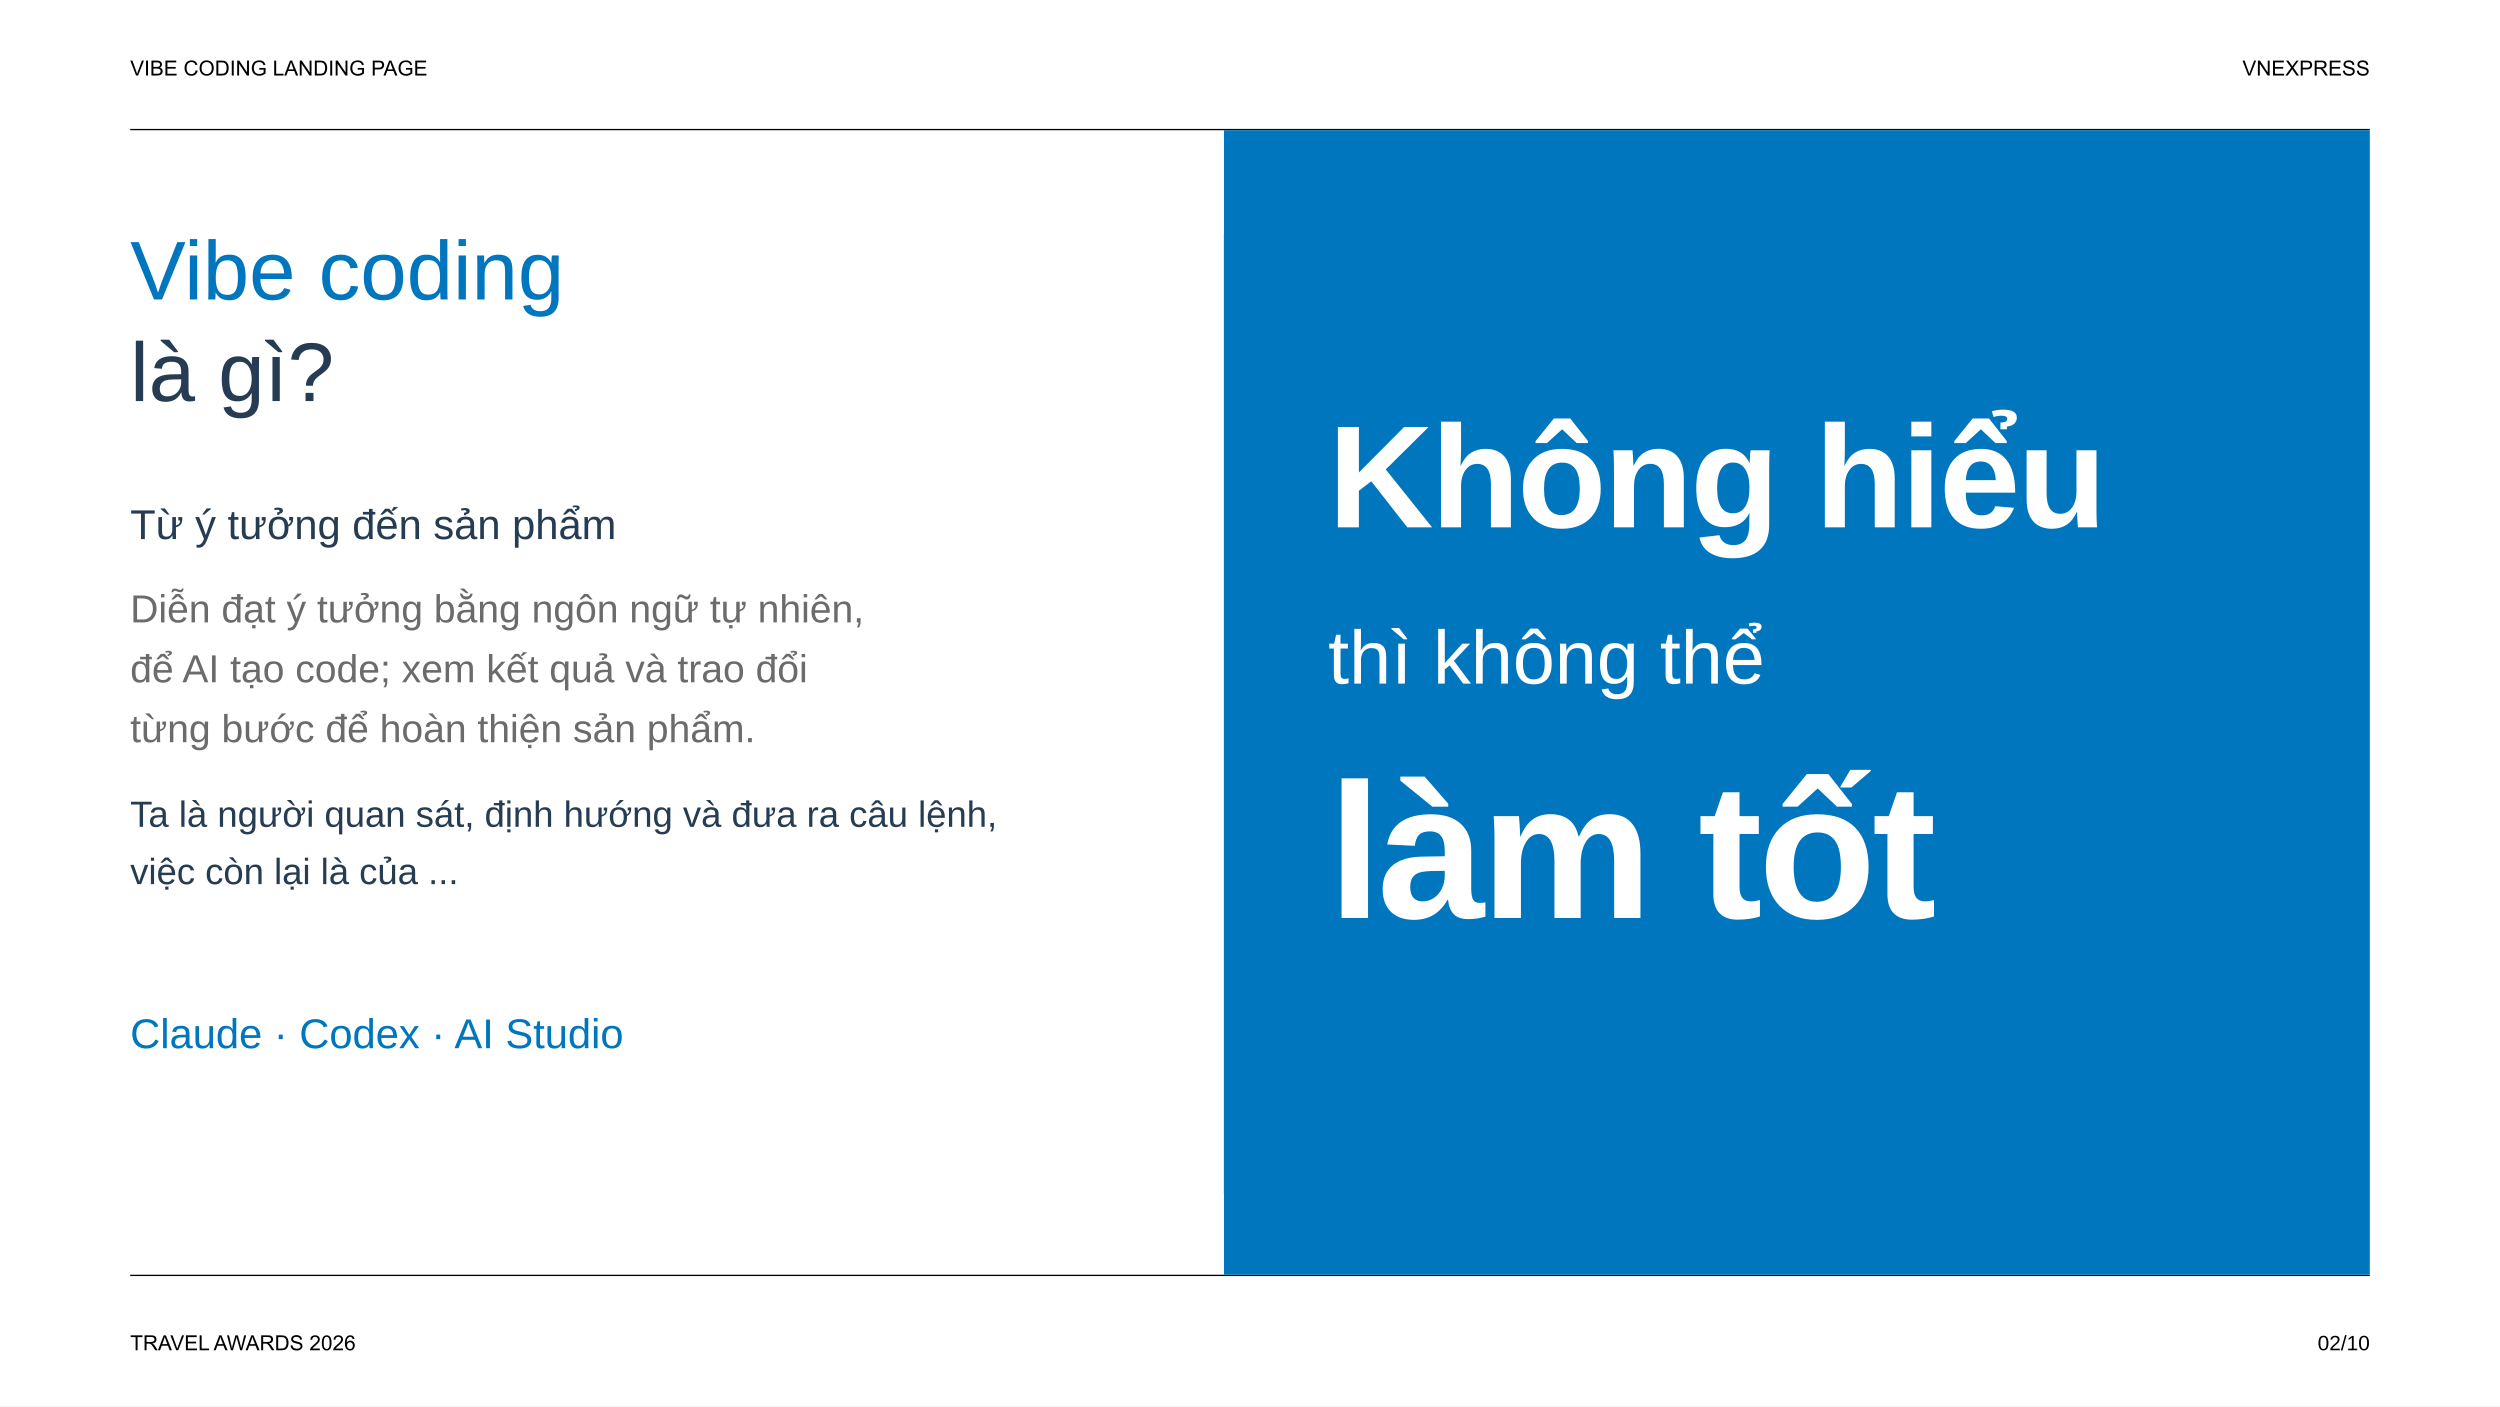
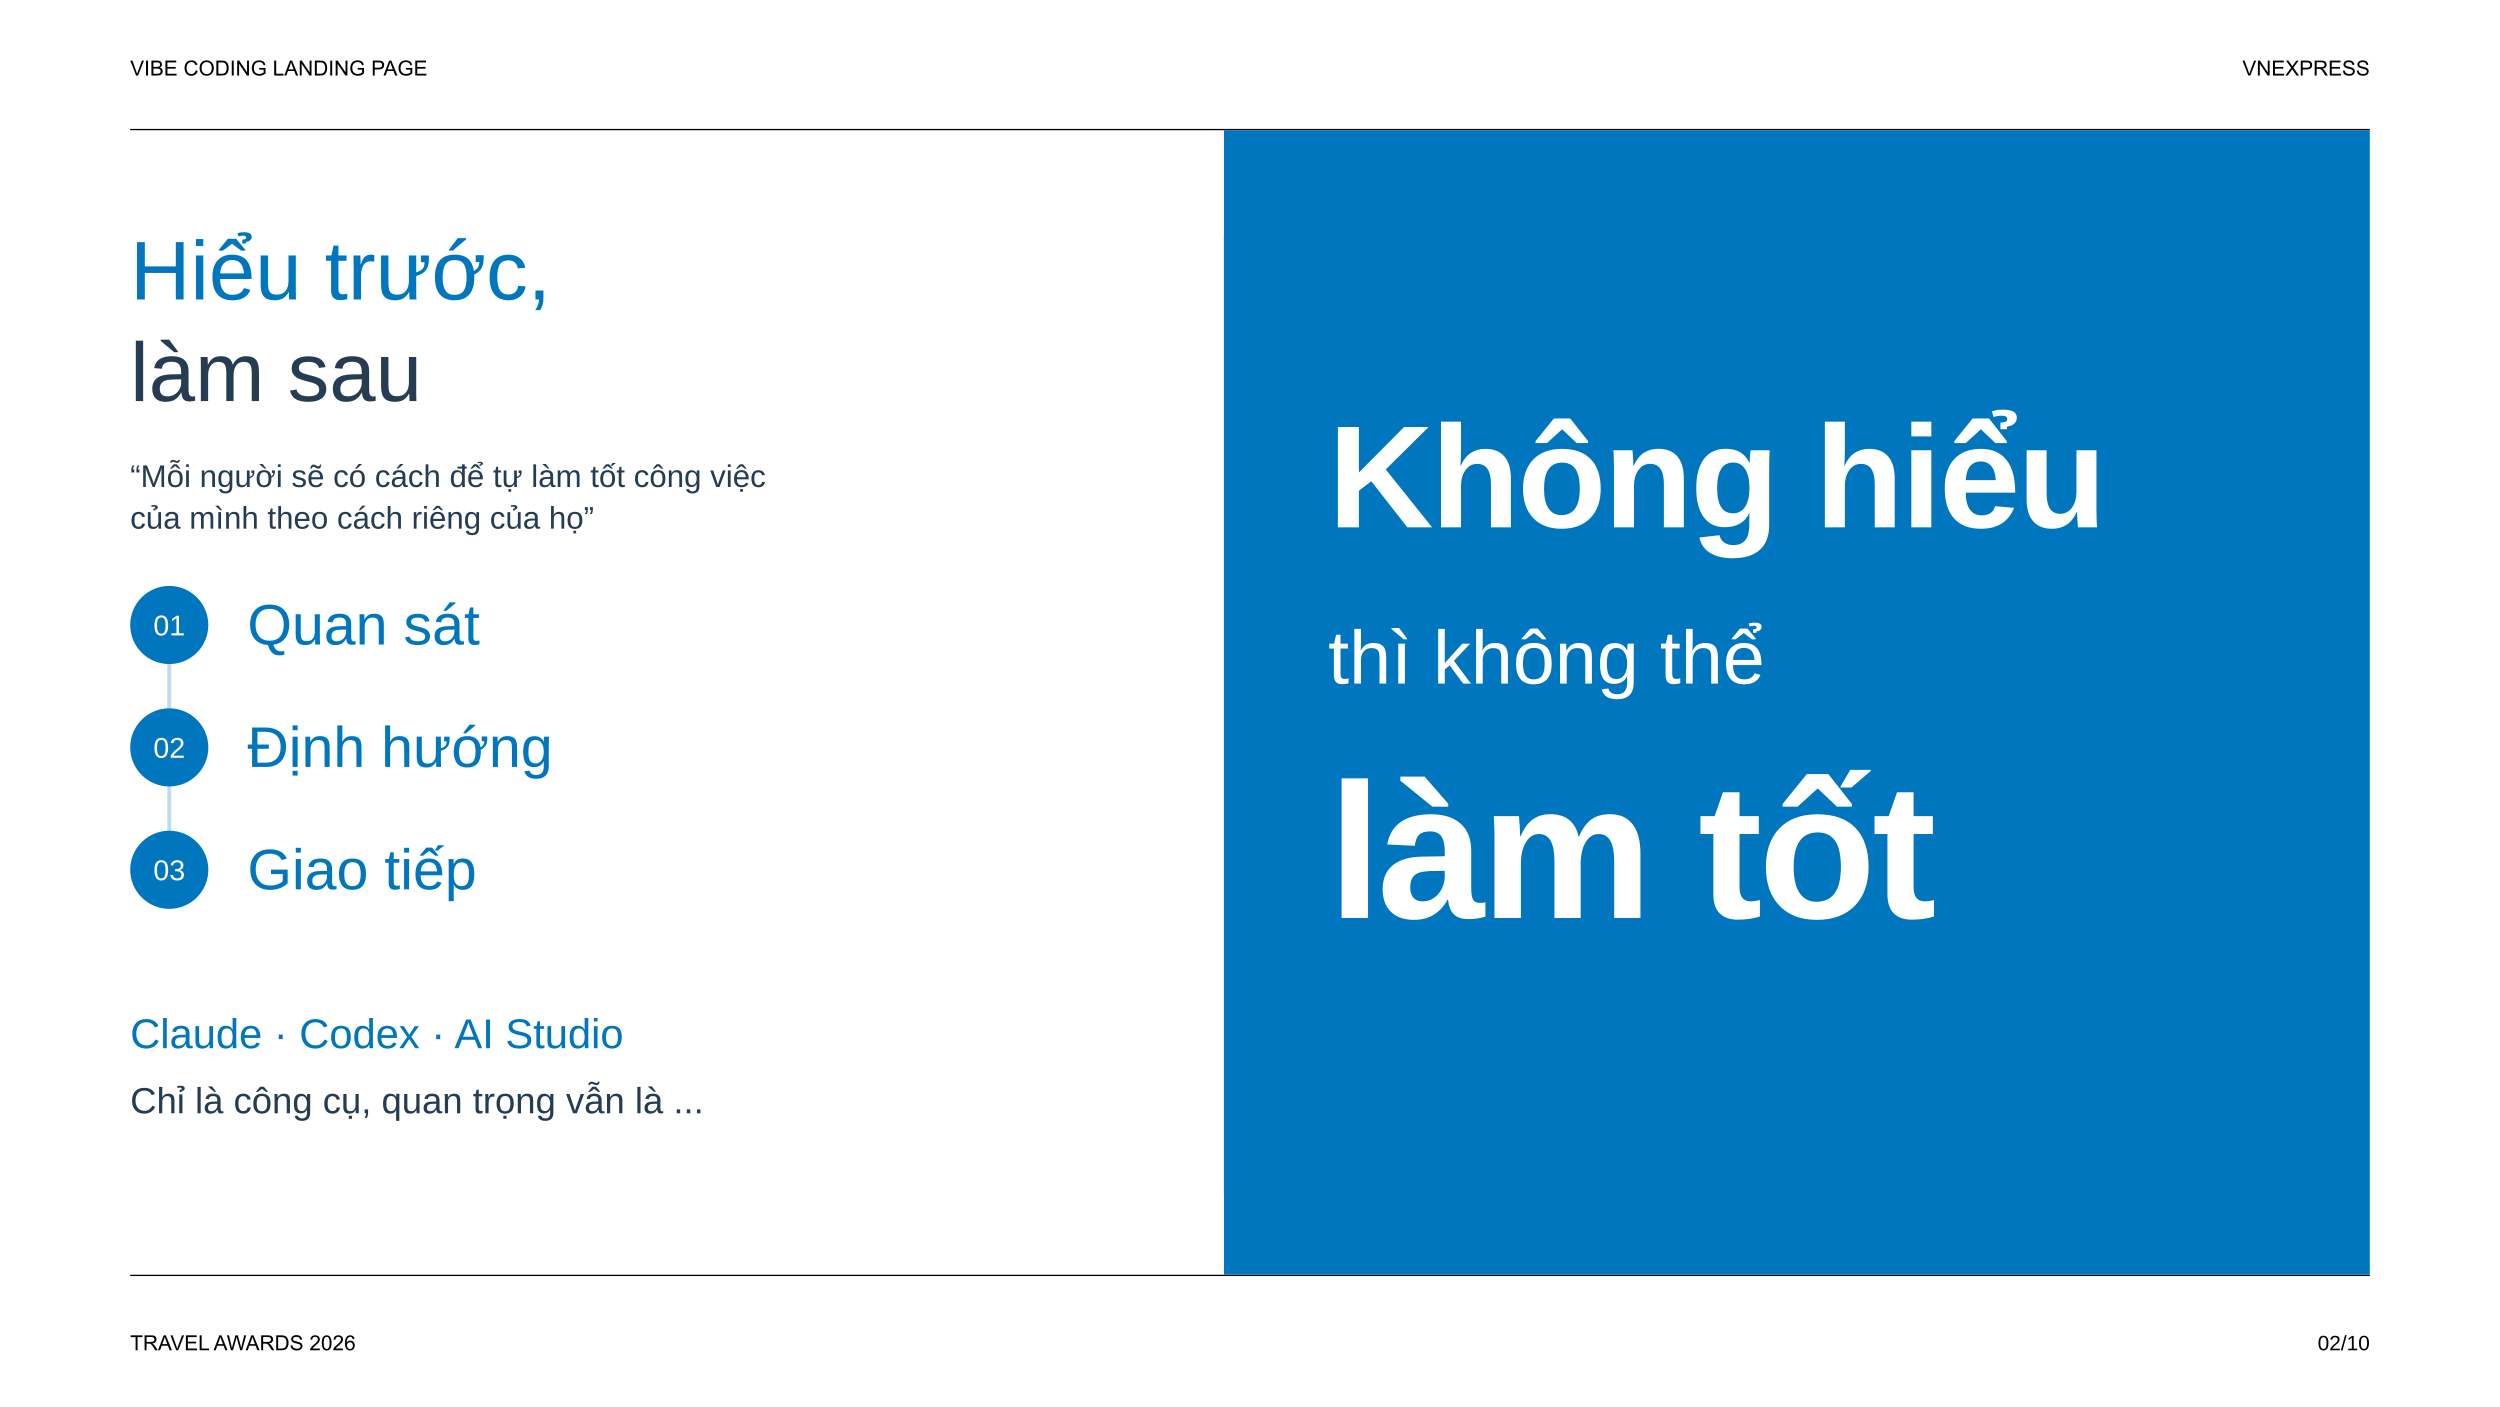
<svg xmlns="http://www.w3.org/2000/svg" width="1920" height="1080" viewBox="0 0 1920 1080" fill="none">
  <rect width="1920" height="1080" fill="white" />
  <path d="M104.508 58L100.07 46.547H101.711L104.688 54.867C104.927 55.534 105.128 56.159 105.289 56.742C105.466 56.117 105.672 55.492 105.906 54.867L109 46.547H110.547L106.062 58H104.508ZM112.164 58V46.547H113.68V58H112.164ZM116.297 58V46.547H120.594C121.469 46.547 122.169 46.664 122.695 46.898C123.227 47.128 123.641 47.484 123.938 47.969C124.24 48.448 124.391 48.95 124.391 49.477C124.391 49.966 124.258 50.427 123.992 50.859C123.727 51.292 123.326 51.641 122.789 51.906C123.482 52.109 124.013 52.456 124.383 52.945C124.758 53.435 124.945 54.013 124.945 54.68C124.945 55.216 124.831 55.716 124.602 56.18C124.378 56.638 124.099 56.992 123.766 57.242C123.432 57.492 123.013 57.682 122.508 57.812C122.008 57.938 121.393 58 120.664 58H116.297ZM117.812 51.359H120.289C120.961 51.359 121.443 51.315 121.734 51.227C122.12 51.112 122.409 50.922 122.602 50.656C122.799 50.391 122.898 50.057 122.898 49.656C122.898 49.276 122.807 48.943 122.625 48.656C122.443 48.365 122.182 48.167 121.844 48.062C121.505 47.953 120.924 47.898 120.102 47.898H117.812V51.359ZM117.812 56.648H120.664C121.154 56.648 121.497 56.63 121.695 56.594C122.044 56.531 122.336 56.427 122.57 56.281C122.805 56.135 122.997 55.925 123.148 55.648C123.299 55.367 123.375 55.044 123.375 54.68C123.375 54.253 123.266 53.883 123.047 53.57C122.828 53.253 122.523 53.031 122.133 52.906C121.747 52.776 121.19 52.711 120.461 52.711H117.812V56.648ZM127.062 58V46.547H135.344V47.898H128.578V51.406H134.914V52.75H128.578V56.648H135.609V58H127.062ZM150.328 53.984L151.844 54.367C151.526 55.612 150.953 56.562 150.125 57.219C149.302 57.87 148.294 58.195 147.102 58.195C145.867 58.195 144.862 57.945 144.086 57.445C143.315 56.94 142.727 56.211 142.32 55.258C141.919 54.305 141.719 53.281 141.719 52.188C141.719 50.995 141.945 49.956 142.398 49.07C142.857 48.18 143.505 47.505 144.344 47.047C145.188 46.583 146.115 46.352 147.125 46.352C148.271 46.352 149.234 46.643 150.016 47.227C150.797 47.81 151.341 48.63 151.648 49.688L150.156 50.039C149.891 49.206 149.505 48.599 149 48.219C148.495 47.839 147.859 47.648 147.094 47.648C146.214 47.648 145.477 47.859 144.883 48.281C144.294 48.703 143.88 49.271 143.641 49.984C143.401 50.693 143.281 51.425 143.281 52.18C143.281 53.154 143.422 54.005 143.703 54.734C143.99 55.458 144.432 56 145.031 56.359C145.63 56.719 146.279 56.898 146.977 56.898C147.826 56.898 148.544 56.654 149.133 56.164C149.721 55.675 150.12 54.948 150.328 53.984ZM153.258 52.422C153.258 50.521 153.768 49.034 154.789 47.961C155.81 46.883 157.128 46.344 158.742 46.344C159.799 46.344 160.753 46.596 161.602 47.102C162.451 47.607 163.096 48.312 163.539 49.219C163.987 50.12 164.211 51.143 164.211 52.289C164.211 53.45 163.977 54.49 163.508 55.406C163.039 56.323 162.375 57.018 161.516 57.492C160.656 57.961 159.729 58.195 158.734 58.195C157.656 58.195 156.693 57.935 155.844 57.414C154.995 56.893 154.352 56.182 153.914 55.281C153.477 54.38 153.258 53.427 153.258 52.422ZM154.82 52.445C154.82 53.825 155.19 54.914 155.93 55.711C156.674 56.503 157.607 56.898 158.727 56.898C159.867 56.898 160.805 56.497 161.539 55.695C162.279 54.893 162.648 53.755 162.648 52.281C162.648 51.349 162.49 50.536 162.172 49.844C161.859 49.146 161.398 48.607 160.789 48.227C160.185 47.841 159.505 47.648 158.75 47.648C157.677 47.648 156.753 48.018 155.977 48.758C155.206 49.492 154.82 50.721 154.82 52.445ZM166.172 58V46.547H170.117C171.008 46.547 171.688 46.602 172.156 46.711C172.812 46.862 173.372 47.135 173.836 47.531C174.44 48.042 174.891 48.695 175.188 49.492C175.49 50.284 175.641 51.19 175.641 52.211C175.641 53.081 175.539 53.852 175.336 54.523C175.133 55.195 174.872 55.753 174.555 56.195C174.237 56.633 173.888 56.979 173.508 57.234C173.133 57.484 172.677 57.675 172.141 57.805C171.609 57.935 170.997 58 170.305 58H166.172ZM167.688 56.648H170.133C170.888 56.648 171.479 56.578 171.906 56.438C172.339 56.297 172.682 56.099 172.938 55.844C173.297 55.484 173.576 55.003 173.773 54.398C173.977 53.789 174.078 53.052 174.078 52.188C174.078 50.99 173.88 50.07 173.484 49.43C173.094 48.784 172.617 48.352 172.055 48.133C171.648 47.977 170.995 47.898 170.094 47.898H167.688V56.648ZM177.992 58V46.547H179.508V58H177.992ZM182.172 58V46.547H183.727L189.742 55.539V46.547H191.195V58H189.641L183.625 49V58H182.172ZM199.109 53.508V52.164L203.961 52.156V56.406C203.216 57 202.448 57.448 201.656 57.75C200.865 58.047 200.052 58.195 199.219 58.195C198.094 58.195 197.07 57.956 196.148 57.477C195.232 56.992 194.539 56.294 194.07 55.383C193.602 54.471 193.367 53.453 193.367 52.328C193.367 51.214 193.599 50.175 194.062 49.211C194.531 48.242 195.203 47.523 196.078 47.055C196.953 46.586 197.961 46.352 199.102 46.352C199.93 46.352 200.677 46.487 201.344 46.758C202.016 47.023 202.542 47.396 202.922 47.875C203.302 48.354 203.591 48.979 203.789 49.75L202.422 50.125C202.25 49.542 202.036 49.083 201.781 48.75C201.526 48.417 201.161 48.151 200.688 47.953C200.214 47.75 199.688 47.648 199.109 47.648C198.417 47.648 197.818 47.755 197.312 47.969C196.807 48.177 196.398 48.453 196.086 48.797C195.779 49.141 195.539 49.518 195.367 49.93C195.076 50.638 194.93 51.406 194.93 52.234C194.93 53.255 195.104 54.109 195.453 54.797C195.807 55.484 196.32 55.995 196.992 56.328C197.664 56.661 198.378 56.828 199.133 56.828C199.789 56.828 200.43 56.703 201.055 56.453C201.68 56.198 202.154 55.927 202.477 55.641V53.508H199.109ZM210.594 58V46.547H212.109V56.648H217.75V58H210.594ZM218.305 58L222.703 46.547H224.336L229.023 58H227.297L225.961 54.531H221.172L219.914 58H218.305ZM221.609 53.297H225.492L224.297 50.125C223.932 49.161 223.661 48.37 223.484 47.75C223.339 48.484 223.133 49.214 222.867 49.938L221.609 53.297ZM230.219 58V46.547H231.773L237.789 55.539V46.547H239.242V58H237.688L231.672 49V58H230.219ZM241.797 58V46.547H245.742C246.633 46.547 247.312 46.602 247.781 46.711C248.438 46.862 248.997 47.135 249.461 47.531C250.065 48.042 250.516 48.695 250.812 49.492C251.115 50.284 251.266 51.19 251.266 52.211C251.266 53.081 251.164 53.852 250.961 54.523C250.758 55.195 250.497 55.753 250.18 56.195C249.862 56.633 249.513 56.979 249.133 57.234C248.758 57.484 248.302 57.675 247.766 57.805C247.234 57.935 246.622 58 245.93 58H241.797ZM243.312 56.648H245.758C246.513 56.648 247.104 56.578 247.531 56.438C247.964 56.297 248.307 56.099 248.562 55.844C248.922 55.484 249.201 55.003 249.398 54.398C249.602 53.789 249.703 53.052 249.703 52.188C249.703 50.99 249.505 50.07 249.109 49.43C248.719 48.784 248.242 48.352 247.68 48.133C247.273 47.977 246.62 47.898 245.719 47.898H243.312V56.648ZM253.617 58V46.547H255.133V58H253.617ZM257.797 58V46.547H259.352L265.367 55.539V46.547H266.82V58H265.266L259.25 49V58H257.797ZM274.734 53.508V52.164L279.586 52.156V56.406C278.841 57 278.073 57.448 277.281 57.75C276.49 58.047 275.677 58.195 274.844 58.195C273.719 58.195 272.695 57.956 271.773 57.477C270.857 56.992 270.164 56.294 269.695 55.383C269.227 54.471 268.992 53.453 268.992 52.328C268.992 51.214 269.224 50.175 269.688 49.211C270.156 48.242 270.828 47.523 271.703 47.055C272.578 46.586 273.586 46.352 274.727 46.352C275.555 46.352 276.302 46.487 276.969 46.758C277.641 47.023 278.167 47.396 278.547 47.875C278.927 48.354 279.216 48.979 279.414 49.75L278.047 50.125C277.875 49.542 277.661 49.083 277.406 48.75C277.151 48.417 276.786 48.151 276.312 47.953C275.839 47.75 275.312 47.648 274.734 47.648C274.042 47.648 273.443 47.755 272.938 47.969C272.432 48.177 272.023 48.453 271.711 48.797C271.404 49.141 271.164 49.518 270.992 49.93C270.701 50.638 270.555 51.406 270.555 52.234C270.555 53.255 270.729 54.109 271.078 54.797C271.432 55.484 271.945 55.995 272.617 56.328C273.289 56.661 274.003 56.828 274.758 56.828C275.414 56.828 276.055 56.703 276.68 56.453C277.305 56.198 277.779 55.927 278.102 55.641V53.508H274.734ZM286.281 58V46.547H290.602C291.362 46.547 291.943 46.583 292.344 46.656C292.906 46.75 293.378 46.93 293.758 47.195C294.138 47.456 294.443 47.823 294.672 48.297C294.906 48.771 295.023 49.292 295.023 49.859C295.023 50.833 294.714 51.659 294.094 52.336C293.474 53.008 292.354 53.344 290.734 53.344H287.797V58H286.281ZM287.797 51.992H290.758C291.737 51.992 292.432 51.81 292.844 51.445C293.255 51.081 293.461 50.568 293.461 49.906C293.461 49.427 293.339 49.018 293.094 48.68C292.854 48.336 292.536 48.109 292.141 48C291.885 47.932 291.414 47.898 290.727 47.898H287.797V51.992ZM294.508 58L298.906 46.547H300.539L305.227 58H303.5L302.164 54.531H297.375L296.117 58H294.508ZM297.812 53.297H301.695L300.5 50.125C300.135 49.161 299.865 48.37 299.688 47.75C299.542 48.484 299.336 49.214 299.07 49.938L297.812 53.297ZM311.797 53.508V52.164L316.648 52.156V56.406C315.904 57 315.135 57.448 314.344 57.75C313.552 58.047 312.74 58.195 311.906 58.195C310.781 58.195 309.758 57.956 308.836 57.477C307.919 56.992 307.227 56.294 306.758 55.383C306.289 54.471 306.055 53.453 306.055 52.328C306.055 51.214 306.286 50.175 306.75 49.211C307.219 48.242 307.891 47.523 308.766 47.055C309.641 46.586 310.648 46.352 311.789 46.352C312.617 46.352 313.365 46.487 314.031 46.758C314.703 47.023 315.229 47.396 315.609 47.875C315.99 48.354 316.279 48.979 316.477 49.75L315.109 50.125C314.938 49.542 314.724 49.083 314.469 48.75C314.214 48.417 313.849 48.151 313.375 47.953C312.901 47.75 312.375 47.648 311.797 47.648C311.104 47.648 310.505 47.755 310 47.969C309.495 48.177 309.086 48.453 308.773 48.797C308.466 49.141 308.227 49.518 308.055 49.93C307.763 50.638 307.617 51.406 307.617 52.234C307.617 53.255 307.792 54.109 308.141 54.797C308.495 55.484 309.008 55.995 309.68 56.328C310.352 56.661 311.065 56.828 311.82 56.828C312.477 56.828 313.117 56.703 313.742 56.453C314.367 56.198 314.841 55.927 315.164 55.641V53.508H311.797ZM318.922 58V46.547H327.203V47.898H320.438V51.406H326.773V52.75H320.438V56.648H327.469V58H318.922Z" fill="black" />
  <path d="M1726.68 58L1722.24 46.547H1723.88L1726.86 54.867C1727.1 55.534 1727.3 56.159 1727.46 56.742C1727.64 56.117 1727.84 55.492 1728.08 54.867L1731.17 46.547H1732.72L1728.23 58H1726.68ZM1734.06 58V46.547H1735.62L1741.63 55.539V46.547H1743.09V58H1741.53L1735.52 49V58H1734.06ZM1745.67 58V46.547H1753.95V47.898H1747.19V51.406H1753.52V52.75H1747.19V56.648H1754.22V58H1745.67ZM1755.15 58L1759.58 52.031L1755.67 46.547H1757.48L1759.55 49.484C1759.99 50.094 1760.29 50.562 1760.48 50.891C1760.73 50.474 1761.03 50.039 1761.38 49.586L1763.69 46.547H1765.34L1761.31 51.945L1765.65 58H1763.77L1760.89 53.914C1760.73 53.68 1760.56 53.425 1760.39 53.148C1760.14 53.565 1759.95 53.852 1759.84 54.008L1756.97 58H1755.15ZM1766.98 58V46.547H1771.3C1772.07 46.547 1772.65 46.583 1773.05 46.656C1773.61 46.75 1774.08 46.93 1774.46 47.195C1774.84 47.456 1775.15 47.823 1775.38 48.297C1775.61 48.771 1775.73 49.292 1775.73 49.859C1775.73 50.833 1775.42 51.659 1774.8 52.336C1774.18 53.008 1773.06 53.344 1771.44 53.344H1768.5V58H1766.98ZM1768.5 51.992H1771.46C1772.44 51.992 1773.14 51.81 1773.55 51.445C1773.96 51.081 1774.16 50.568 1774.16 49.906C1774.16 49.427 1774.04 49.018 1773.8 48.68C1773.56 48.336 1773.24 48.109 1772.84 48C1772.59 47.932 1772.12 47.898 1771.43 47.898H1768.5V51.992ZM1777.68 58V46.547H1782.76C1783.78 46.547 1784.55 46.651 1785.09 46.859C1785.62 47.062 1786.04 47.425 1786.36 47.945C1786.68 48.466 1786.84 49.042 1786.84 49.672C1786.84 50.484 1786.57 51.169 1786.05 51.727C1785.52 52.284 1784.71 52.638 1783.61 52.789C1784.01 52.982 1784.32 53.172 1784.52 53.359C1784.97 53.766 1785.39 54.273 1785.78 54.883L1787.77 58H1785.87L1784.35 55.617C1783.91 54.93 1783.54 54.404 1783.26 54.039C1782.97 53.675 1782.71 53.419 1782.48 53.273C1782.26 53.128 1782.03 53.026 1781.8 52.969C1781.62 52.932 1781.34 52.914 1780.95 52.914H1779.2V58H1777.68ZM1779.2 51.602H1782.45C1783.15 51.602 1783.69 51.531 1784.08 51.391C1784.47 51.245 1784.77 51.016 1784.97 50.703C1785.17 50.385 1785.27 50.042 1785.27 49.672C1785.27 49.13 1785.08 48.685 1784.68 48.336C1784.29 47.987 1783.67 47.812 1782.82 47.812H1779.2V51.602ZM1789.25 58V46.547H1797.53V47.898H1790.77V51.406H1797.1V52.75H1790.77V56.648H1797.8V58H1789.25ZM1799.38 54.32L1800.8 54.195C1800.87 54.768 1801.03 55.24 1801.27 55.609C1801.52 55.974 1801.91 56.271 1802.43 56.5C1802.95 56.724 1803.54 56.836 1804.19 56.836C1804.77 56.836 1805.28 56.75 1805.72 56.578C1806.16 56.406 1806.49 56.172 1806.7 55.875C1806.92 55.573 1807.03 55.245 1807.03 54.891C1807.03 54.531 1806.93 54.219 1806.72 53.953C1806.51 53.682 1806.17 53.456 1805.69 53.273C1805.38 53.154 1804.7 52.969 1803.65 52.719C1802.6 52.464 1801.86 52.224 1801.44 52C1800.89 51.714 1800.48 51.359 1800.21 50.938C1799.95 50.51 1799.81 50.034 1799.81 49.508C1799.81 48.93 1799.98 48.391 1800.3 47.891C1800.63 47.385 1801.11 47.003 1801.74 46.742C1802.37 46.482 1803.07 46.352 1803.84 46.352C1804.69 46.352 1805.44 46.49 1806.09 46.766C1806.74 47.036 1807.24 47.438 1807.59 47.969C1807.93 48.5 1808.12 49.102 1808.15 49.773L1806.7 49.883C1806.62 49.159 1806.35 48.612 1805.9 48.242C1805.45 47.872 1804.79 47.688 1803.91 47.688C1802.99 47.688 1802.32 47.857 1801.9 48.195C1801.48 48.529 1801.27 48.932 1801.27 49.406C1801.27 49.818 1801.42 50.156 1801.72 50.422C1802.01 50.688 1802.77 50.961 1804 51.242C1805.23 51.518 1806.08 51.76 1806.54 51.969C1807.21 52.276 1807.7 52.667 1808.02 53.141C1808.33 53.609 1808.49 54.151 1808.49 54.766C1808.49 55.375 1808.32 55.95 1807.97 56.492C1807.62 57.029 1807.12 57.448 1806.46 57.75C1805.81 58.047 1805.08 58.195 1804.26 58.195C1803.22 58.195 1802.35 58.044 1801.65 57.742C1800.95 57.44 1800.4 56.987 1800 56.383C1799.6 55.773 1799.4 55.086 1799.38 54.32ZM1810.05 54.32L1811.48 54.195C1811.54 54.768 1811.7 55.24 1811.95 55.609C1812.2 55.974 1812.58 56.271 1813.1 56.5C1813.62 56.724 1814.21 56.836 1814.86 56.836C1815.44 56.836 1815.95 56.75 1816.39 56.578C1816.83 56.406 1817.16 56.172 1817.38 55.875C1817.59 55.573 1817.7 55.245 1817.7 54.891C1817.7 54.531 1817.6 54.219 1817.39 53.953C1817.18 53.682 1816.84 53.456 1816.36 53.273C1816.05 53.154 1815.37 52.969 1814.32 52.719C1813.27 52.464 1812.53 52.224 1812.11 52C1811.56 51.714 1811.15 51.359 1810.88 50.938C1810.62 50.51 1810.48 50.034 1810.48 49.508C1810.48 48.93 1810.65 48.391 1810.98 47.891C1811.3 47.385 1811.78 47.003 1812.41 46.742C1813.04 46.482 1813.74 46.352 1814.52 46.352C1815.36 46.352 1816.11 46.49 1816.76 46.766C1817.41 47.036 1817.91 47.438 1818.26 47.969C1818.61 48.5 1818.79 49.102 1818.82 49.773L1817.37 49.883C1817.29 49.159 1817.02 48.612 1816.57 48.242C1816.12 47.872 1815.46 47.688 1814.58 47.688C1813.66 47.688 1812.99 47.857 1812.57 48.195C1812.15 48.529 1811.95 48.932 1811.95 49.406C1811.95 49.818 1812.09 50.156 1812.39 50.422C1812.68 50.688 1813.44 50.961 1814.67 51.242C1815.91 51.518 1816.75 51.76 1817.21 51.969C1817.88 52.276 1818.37 52.667 1818.69 53.141C1819.01 53.609 1819.16 54.151 1819.16 54.766C1819.16 55.375 1818.99 55.95 1818.64 56.492C1818.29 57.029 1817.79 57.448 1817.13 57.75C1816.48 58.047 1815.75 58.195 1814.93 58.195C1813.89 58.195 1813.02 58.044 1812.32 57.742C1811.62 57.44 1811.07 56.987 1810.67 56.383C1810.28 55.773 1810.07 55.086 1810.05 54.32Z" fill="black" />
  <line x1="100" y1="979.5" x2="1820" y2="979.5" stroke="black" />
  <path d="M104.148 1037V1026.9H100.375V1025.55H109.453V1026.9H105.664V1037H104.148ZM111.039 1037V1025.55H116.117C117.138 1025.55 117.914 1025.65 118.445 1025.86C118.977 1026.06 119.401 1026.42 119.719 1026.95C120.036 1027.47 120.195 1028.04 120.195 1028.67C120.195 1029.48 119.932 1030.17 119.406 1030.73C118.88 1031.28 118.068 1031.64 116.969 1031.79C117.37 1031.98 117.674 1032.17 117.883 1032.36C118.326 1032.77 118.745 1033.27 119.141 1033.88L121.133 1037H119.227L117.711 1034.62C117.268 1033.93 116.904 1033.4 116.617 1033.04C116.331 1032.67 116.073 1032.42 115.844 1032.27C115.62 1032.13 115.391 1032.03 115.156 1031.97C114.984 1031.93 114.703 1031.91 114.312 1031.91H112.555V1037H111.039ZM112.555 1030.6H115.812C116.505 1030.6 117.047 1030.53 117.438 1030.39C117.828 1030.24 118.125 1030.02 118.328 1029.7C118.531 1029.39 118.633 1029.04 118.633 1028.67C118.633 1028.13 118.435 1027.68 118.039 1027.34C117.648 1026.99 117.029 1026.81 116.18 1026.81H112.555V1030.6ZM121.32 1037L125.719 1025.55H127.352L132.039 1037H130.312L128.977 1033.53H124.188L122.93 1037H121.32ZM124.625 1032.3H128.508L127.312 1029.12C126.948 1028.16 126.677 1027.37 126.5 1026.75C126.354 1027.48 126.148 1028.21 125.883 1028.94L124.625 1032.3ZM135.336 1037L130.898 1025.55H132.539L135.516 1033.87C135.755 1034.53 135.956 1035.16 136.117 1035.74C136.294 1035.12 136.5 1034.49 136.734 1033.87L139.828 1025.55H141.375L136.891 1037H135.336ZM142.766 1037V1025.55H151.047V1026.9H144.281V1030.41H150.617V1031.75H144.281V1035.65H151.312V1037H142.766ZM153.344 1037V1025.55H154.859V1035.65H160.5V1037H153.344ZM164.039 1037L168.438 1025.55H170.07L174.758 1037H173.031L171.695 1033.53H166.906L165.648 1037H164.039ZM167.344 1032.3H171.227L170.031 1029.12C169.667 1028.16 169.396 1027.37 169.219 1026.75C169.073 1027.48 168.867 1028.21 168.602 1028.94L167.344 1032.3ZM177.375 1037L174.336 1025.55H175.891L177.633 1033.05C177.82 1033.84 177.982 1034.62 178.117 1035.4C178.409 1034.17 178.581 1033.47 178.633 1033.28L180.812 1025.55H182.641L184.281 1031.34C184.693 1032.78 184.99 1034.13 185.172 1035.4C185.318 1034.67 185.508 1033.84 185.742 1032.91L187.539 1025.55H189.062L185.922 1037H184.461L182.047 1028.27C181.844 1027.54 181.724 1027.1 181.688 1026.93C181.568 1027.46 181.456 1027.9 181.352 1028.27L178.922 1037H177.375ZM188.633 1037L193.031 1025.55H194.664L199.352 1037H197.625L196.289 1033.53H191.5L190.242 1037H188.633ZM191.938 1032.3H195.82L194.625 1029.12C194.26 1028.16 193.99 1027.37 193.812 1026.75C193.667 1027.48 193.461 1028.21 193.195 1028.94L191.938 1032.3ZM200.586 1037V1025.55H205.664C206.685 1025.55 207.461 1025.65 207.992 1025.86C208.523 1026.06 208.948 1026.42 209.266 1026.95C209.583 1027.47 209.742 1028.04 209.742 1028.67C209.742 1029.48 209.479 1030.17 208.953 1030.73C208.427 1031.28 207.615 1031.64 206.516 1031.79C206.917 1031.98 207.221 1032.17 207.43 1032.36C207.872 1032.77 208.292 1033.27 208.688 1033.88L210.68 1037H208.773L207.258 1034.62C206.815 1033.93 206.451 1033.4 206.164 1033.04C205.878 1032.67 205.62 1032.42 205.391 1032.27C205.167 1032.13 204.938 1032.03 204.703 1031.97C204.531 1031.93 204.25 1031.91 203.859 1031.91H202.102V1037H200.586ZM202.102 1030.6H205.359C206.052 1030.6 206.594 1030.53 206.984 1030.39C207.375 1030.24 207.672 1030.02 207.875 1029.7C208.078 1029.39 208.18 1029.04 208.18 1028.67C208.18 1028.13 207.982 1027.68 207.586 1027.34C207.195 1026.99 206.576 1026.81 205.727 1026.81H202.102V1030.6ZM212.125 1037V1025.55H216.07C216.961 1025.55 217.641 1025.6 218.109 1025.71C218.766 1025.86 219.326 1026.14 219.789 1026.53C220.393 1027.04 220.844 1027.7 221.141 1028.49C221.443 1029.28 221.594 1030.19 221.594 1031.21C221.594 1032.08 221.492 1032.85 221.289 1033.52C221.086 1034.2 220.826 1034.75 220.508 1035.2C220.19 1035.63 219.841 1035.98 219.461 1036.23C219.086 1036.48 218.63 1036.67 218.094 1036.8C217.562 1036.93 216.951 1037 216.258 1037H212.125ZM213.641 1035.65H216.086C216.841 1035.65 217.432 1035.58 217.859 1035.44C218.292 1035.3 218.635 1035.1 218.891 1034.84C219.25 1034.48 219.529 1034 219.727 1033.4C219.93 1032.79 220.031 1032.05 220.031 1031.19C220.031 1029.99 219.833 1029.07 219.438 1028.43C219.047 1027.78 218.57 1027.35 218.008 1027.13C217.602 1026.98 216.948 1026.9 216.047 1026.9H213.641V1035.65ZM223.172 1033.32L224.602 1033.2C224.669 1033.77 224.826 1034.24 225.07 1034.61C225.32 1034.97 225.706 1035.27 226.227 1035.5C226.747 1035.72 227.333 1035.84 227.984 1035.84C228.562 1035.84 229.073 1035.75 229.516 1035.58C229.958 1035.41 230.286 1035.17 230.5 1034.88C230.719 1034.57 230.828 1034.24 230.828 1033.89C230.828 1033.53 230.724 1033.22 230.516 1032.95C230.307 1032.68 229.964 1032.46 229.484 1032.27C229.177 1032.15 228.497 1031.97 227.445 1031.72C226.393 1031.46 225.656 1031.22 225.234 1031C224.688 1030.71 224.279 1030.36 224.008 1029.94C223.742 1029.51 223.609 1029.03 223.609 1028.51C223.609 1027.93 223.773 1027.39 224.102 1026.89C224.43 1026.39 224.909 1026 225.539 1025.74C226.169 1025.48 226.87 1025.35 227.641 1025.35C228.49 1025.35 229.237 1025.49 229.883 1025.77C230.534 1026.04 231.034 1026.44 231.383 1026.97C231.732 1027.5 231.919 1028.1 231.945 1028.77L230.492 1028.88C230.414 1028.16 230.148 1027.61 229.695 1027.24C229.247 1026.87 228.583 1026.69 227.703 1026.69C226.786 1026.69 226.117 1026.86 225.695 1027.2C225.279 1027.53 225.07 1027.93 225.07 1028.41C225.07 1028.82 225.219 1029.16 225.516 1029.42C225.807 1029.69 226.568 1029.96 227.797 1030.24C229.031 1030.52 229.878 1030.76 230.336 1030.97C231.003 1031.28 231.495 1031.67 231.812 1032.14C232.13 1032.61 232.289 1033.15 232.289 1033.77C232.289 1034.38 232.115 1034.95 231.766 1035.49C231.417 1036.03 230.914 1036.45 230.258 1036.75C229.607 1037.05 228.872 1037.2 228.055 1037.2C227.018 1037.2 226.148 1037.04 225.445 1036.74C224.747 1036.44 224.198 1035.99 223.797 1035.38C223.401 1034.77 223.193 1034.09 223.172 1033.32ZM245.633 1035.65V1037H238.062C238.052 1036.66 238.107 1036.34 238.227 1036.02C238.419 1035.51 238.727 1035 239.148 1034.5C239.576 1034 240.19 1033.42 240.992 1032.77C242.237 1031.74 243.078 1030.94 243.516 1030.34C243.953 1029.74 244.172 1029.18 244.172 1028.65C244.172 1028.09 243.971 1027.62 243.57 1027.24C243.174 1026.86 242.656 1026.66 242.016 1026.66C241.339 1026.66 240.797 1026.87 240.391 1027.27C239.984 1027.68 239.779 1028.24 239.773 1028.96L238.328 1028.81C238.427 1027.73 238.799 1026.91 239.445 1026.35C240.091 1025.78 240.958 1025.5 242.047 1025.5C243.146 1025.5 244.016 1025.8 244.656 1026.41C245.297 1027.02 245.617 1027.78 245.617 1028.68C245.617 1029.14 245.523 1029.59 245.336 1030.03C245.148 1030.47 244.836 1030.94 244.398 1031.43C243.966 1031.92 243.245 1032.59 242.234 1033.45C241.391 1034.15 240.849 1034.64 240.609 1034.89C240.37 1035.14 240.172 1035.39 240.016 1035.65H245.633ZM247.148 1031.35C247.148 1030 247.286 1028.91 247.562 1028.09C247.844 1027.26 248.258 1026.62 248.805 1026.17C249.357 1025.72 250.049 1025.5 250.883 1025.5C251.497 1025.5 252.036 1025.62 252.5 1025.88C252.964 1026.12 253.346 1026.48 253.648 1026.95C253.951 1027.41 254.188 1027.98 254.359 1028.65C254.531 1029.32 254.617 1030.22 254.617 1031.35C254.617 1032.7 254.479 1033.78 254.203 1034.61C253.927 1035.43 253.513 1036.07 252.961 1036.52C252.414 1036.97 251.721 1037.2 250.883 1037.2C249.779 1037.2 248.911 1036.8 248.281 1036.01C247.526 1035.05 247.148 1033.5 247.148 1031.35ZM248.594 1031.35C248.594 1033.23 248.812 1034.48 249.25 1035.11C249.693 1035.73 250.237 1036.04 250.883 1036.04C251.529 1036.04 252.07 1035.73 252.508 1035.1C252.951 1034.48 253.172 1033.23 253.172 1031.35C253.172 1029.47 252.951 1028.21 252.508 1027.59C252.07 1026.97 251.523 1026.66 250.867 1026.66C250.221 1026.66 249.706 1026.94 249.32 1027.48C248.836 1028.18 248.594 1029.47 248.594 1031.35ZM263.445 1035.65V1037H255.875C255.865 1036.66 255.919 1036.34 256.039 1036.02C256.232 1035.51 256.539 1035 256.961 1034.5C257.388 1034 258.003 1033.42 258.805 1032.77C260.049 1031.74 260.891 1030.94 261.328 1030.34C261.766 1029.74 261.984 1029.18 261.984 1028.65C261.984 1028.09 261.784 1027.62 261.383 1027.24C260.987 1026.86 260.469 1026.66 259.828 1026.66C259.151 1026.66 258.609 1026.87 258.203 1027.27C257.797 1027.68 257.591 1028.24 257.586 1028.96L256.141 1028.81C256.24 1027.73 256.612 1026.91 257.258 1026.35C257.904 1025.78 258.771 1025.5 259.859 1025.5C260.958 1025.5 261.828 1025.8 262.469 1026.41C263.109 1027.02 263.43 1027.78 263.43 1028.68C263.43 1029.14 263.336 1029.59 263.148 1030.03C262.961 1030.47 262.648 1030.94 262.211 1031.43C261.779 1031.92 261.057 1032.59 260.047 1033.45C259.203 1034.15 258.661 1034.64 258.422 1034.89C258.182 1035.14 257.984 1035.39 257.828 1035.65H263.445ZM272.258 1028.35L270.859 1028.46C270.734 1027.91 270.557 1027.51 270.328 1027.26C269.948 1026.86 269.479 1026.66 268.922 1026.66C268.474 1026.66 268.081 1026.78 267.742 1027.03C267.299 1027.35 266.951 1027.83 266.695 1028.45C266.44 1029.07 266.307 1029.95 266.297 1031.09C266.635 1030.58 267.049 1030.2 267.539 1029.95C268.029 1029.7 268.542 1029.57 269.078 1029.57C270.016 1029.57 270.812 1029.92 271.469 1030.61C272.13 1031.3 272.461 1032.19 272.461 1033.28C272.461 1034 272.305 1034.67 271.992 1035.29C271.685 1035.9 271.26 1036.38 270.719 1036.7C270.177 1037.03 269.562 1037.2 268.875 1037.2C267.703 1037.2 266.747 1036.77 266.008 1035.91C265.268 1035.04 264.898 1033.62 264.898 1031.64C264.898 1029.43 265.307 1027.82 266.125 1026.81C266.839 1025.94 267.799 1025.5 269.008 1025.5C269.909 1025.5 270.646 1025.75 271.219 1026.26C271.797 1026.76 272.143 1027.46 272.258 1028.35ZM266.516 1033.29C266.516 1033.77 266.617 1034.24 266.82 1034.68C267.029 1035.12 267.318 1035.46 267.688 1035.7C268.057 1035.92 268.445 1036.04 268.852 1036.04C269.445 1036.04 269.956 1035.8 270.383 1035.32C270.81 1034.84 271.023 1034.19 271.023 1033.37C271.023 1032.58 270.812 1031.95 270.391 1031.5C269.969 1031.04 269.438 1030.81 268.797 1030.81C268.161 1030.81 267.622 1031.04 267.18 1031.5C266.737 1031.95 266.516 1032.55 266.516 1033.29Z" fill="black" />
  <text x="1820" y="1037" text-anchor="end" font-family="Arial, Helvetica, sans-serif" font-size="16" fill="black">02/10</text>
  <line x1="100" y1="99.5" x2="1820" y2="99.5" stroke="black" />
  <g id="page-02-content" font-family="Arial, Helvetica, sans-serif">
    <g id="page-02-intro">
-       <text x="100" y="230" fill="#0076BE" font-size="64">Vibe coding</text>
-       <text x="100" y="308" fill="#263C53" font-size="64">là gì?</text>
-       <text x="100" y="414" fill="#263C53" font-size="32">Từ ý tưởng đến sản phẩm</text>
-       <text x="100" y="478" fill="#6B6B6B" font-size="30">
-         <tspan x="100">Diễn đạt ý tưởng bằng ngôn ngữ tự nhiên,</tspan>
-         <tspan x="100" dy="46">để AI tạo code; xem kết quả và trao đổi</tspan>
-         <tspan x="100" dy="46">từng bước để hoàn thiện sản phẩm.</tspan>
+       <text x="100" y="230" fill="#0076BE" font-size="64">Hiểu trước,</text>
+       <text x="100" y="308" fill="#263C53" font-size="64">làm sau</text>
+       <text x="100" y="374" fill="#263C53" font-size="24">
+         <tspan x="100">“Mỗi người sẽ có cách để tự làm tốt công việc</tspan>
+         <tspan x="100" dy="32">của mình theo cách riêng của họ”</tspan>
      </text>
-       <text x="100" y="635" fill="#263C53" font-size="28">
-         <tspan x="100">Ta là người quan sát, định hướng và đưa ra câu lệnh,</tspan>
-         <tspan x="100" dy="44">việc còn lại là của ...</tspan>
+       <line x1="130" y1="480" x2="130" y2="668" stroke="#0076BE" stroke-opacity=".25" stroke-width="3" />
+       <g fill="#0076BE">
+         <circle cx="130" cy="480" r="30" />
+         <circle cx="130" cy="574" r="30" />
+         <circle cx="130" cy="668" r="30" />
+       </g>
+       <g fill="white" font-size="22" text-anchor="middle">
+         <text x="130" y="488">01</text>
+         <text x="130" y="582">02</text>
+         <text x="130" y="676">03</text>
+       </g>
+       <text x="190" y="495" fill="#0076BE" font-size="44" font-weight="400">
+         <tspan x="190">Quan sát</tspan>
+         <tspan x="190" dy="94">Định hướng</tspan>
+         <tspan x="190" dy="94">Giao tiếp</tspan>
      </text>
      <text x="100" y="805" fill="#0076BE" font-size="32">Claude · Codex · AI Studio</text>
+       <text x="100" y="855" fill="#263C53" font-size="28">Chỉ là công cụ, quan trọng vẫn là ...</text>
    </g>
    <line x1="940" y1="180" x2="940" y2="917" stroke="#E5E9ED" />
    <rect x="940" y="100" width="880" height="879" fill="#0076BE" />
    <g id="page-02-slogan" fill="white" font-family="Arial, Helvetica, sans-serif">
      <text x="1020" y="405" font-size="112" font-weight="700" letter-spacing="-2">Không hiểu</text>
      <text x="1020" y="525" font-size="58" font-weight="400">thì không thể</text>
      <text x="1020" y="705" font-size="148" font-weight="700" letter-spacing="-3">làm tốt</text>
    </g>
  </g>
</svg>
